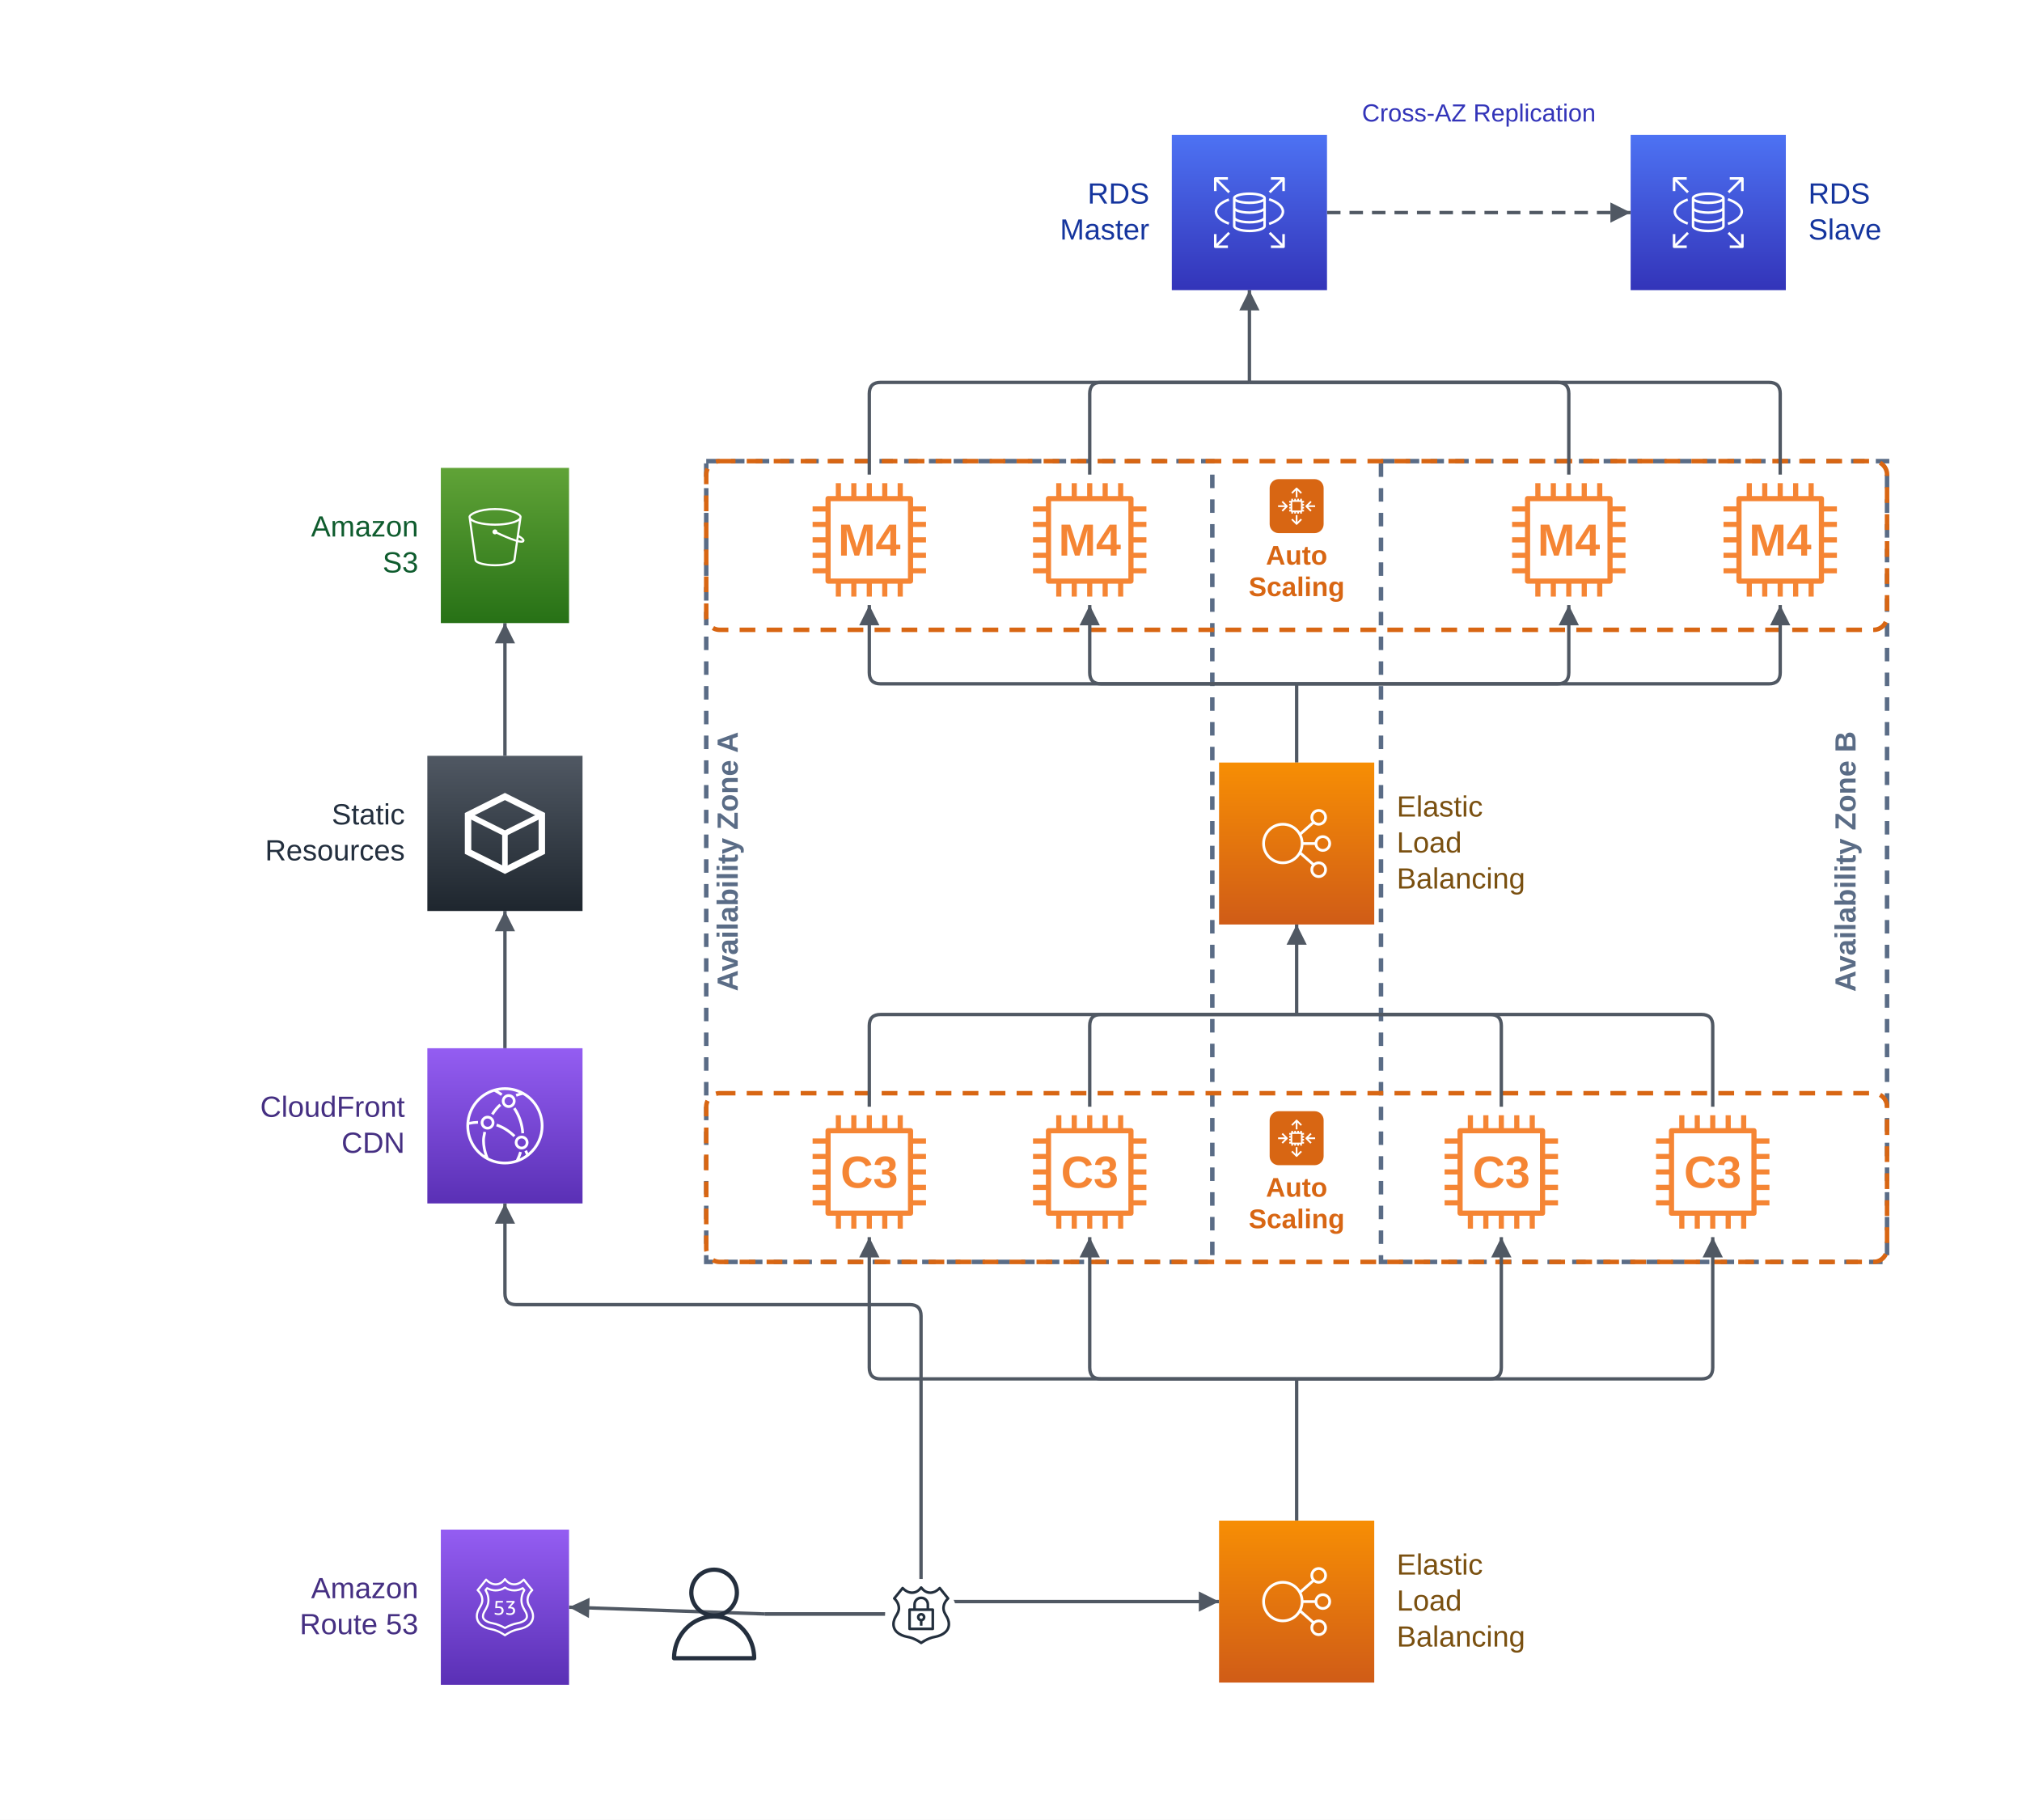
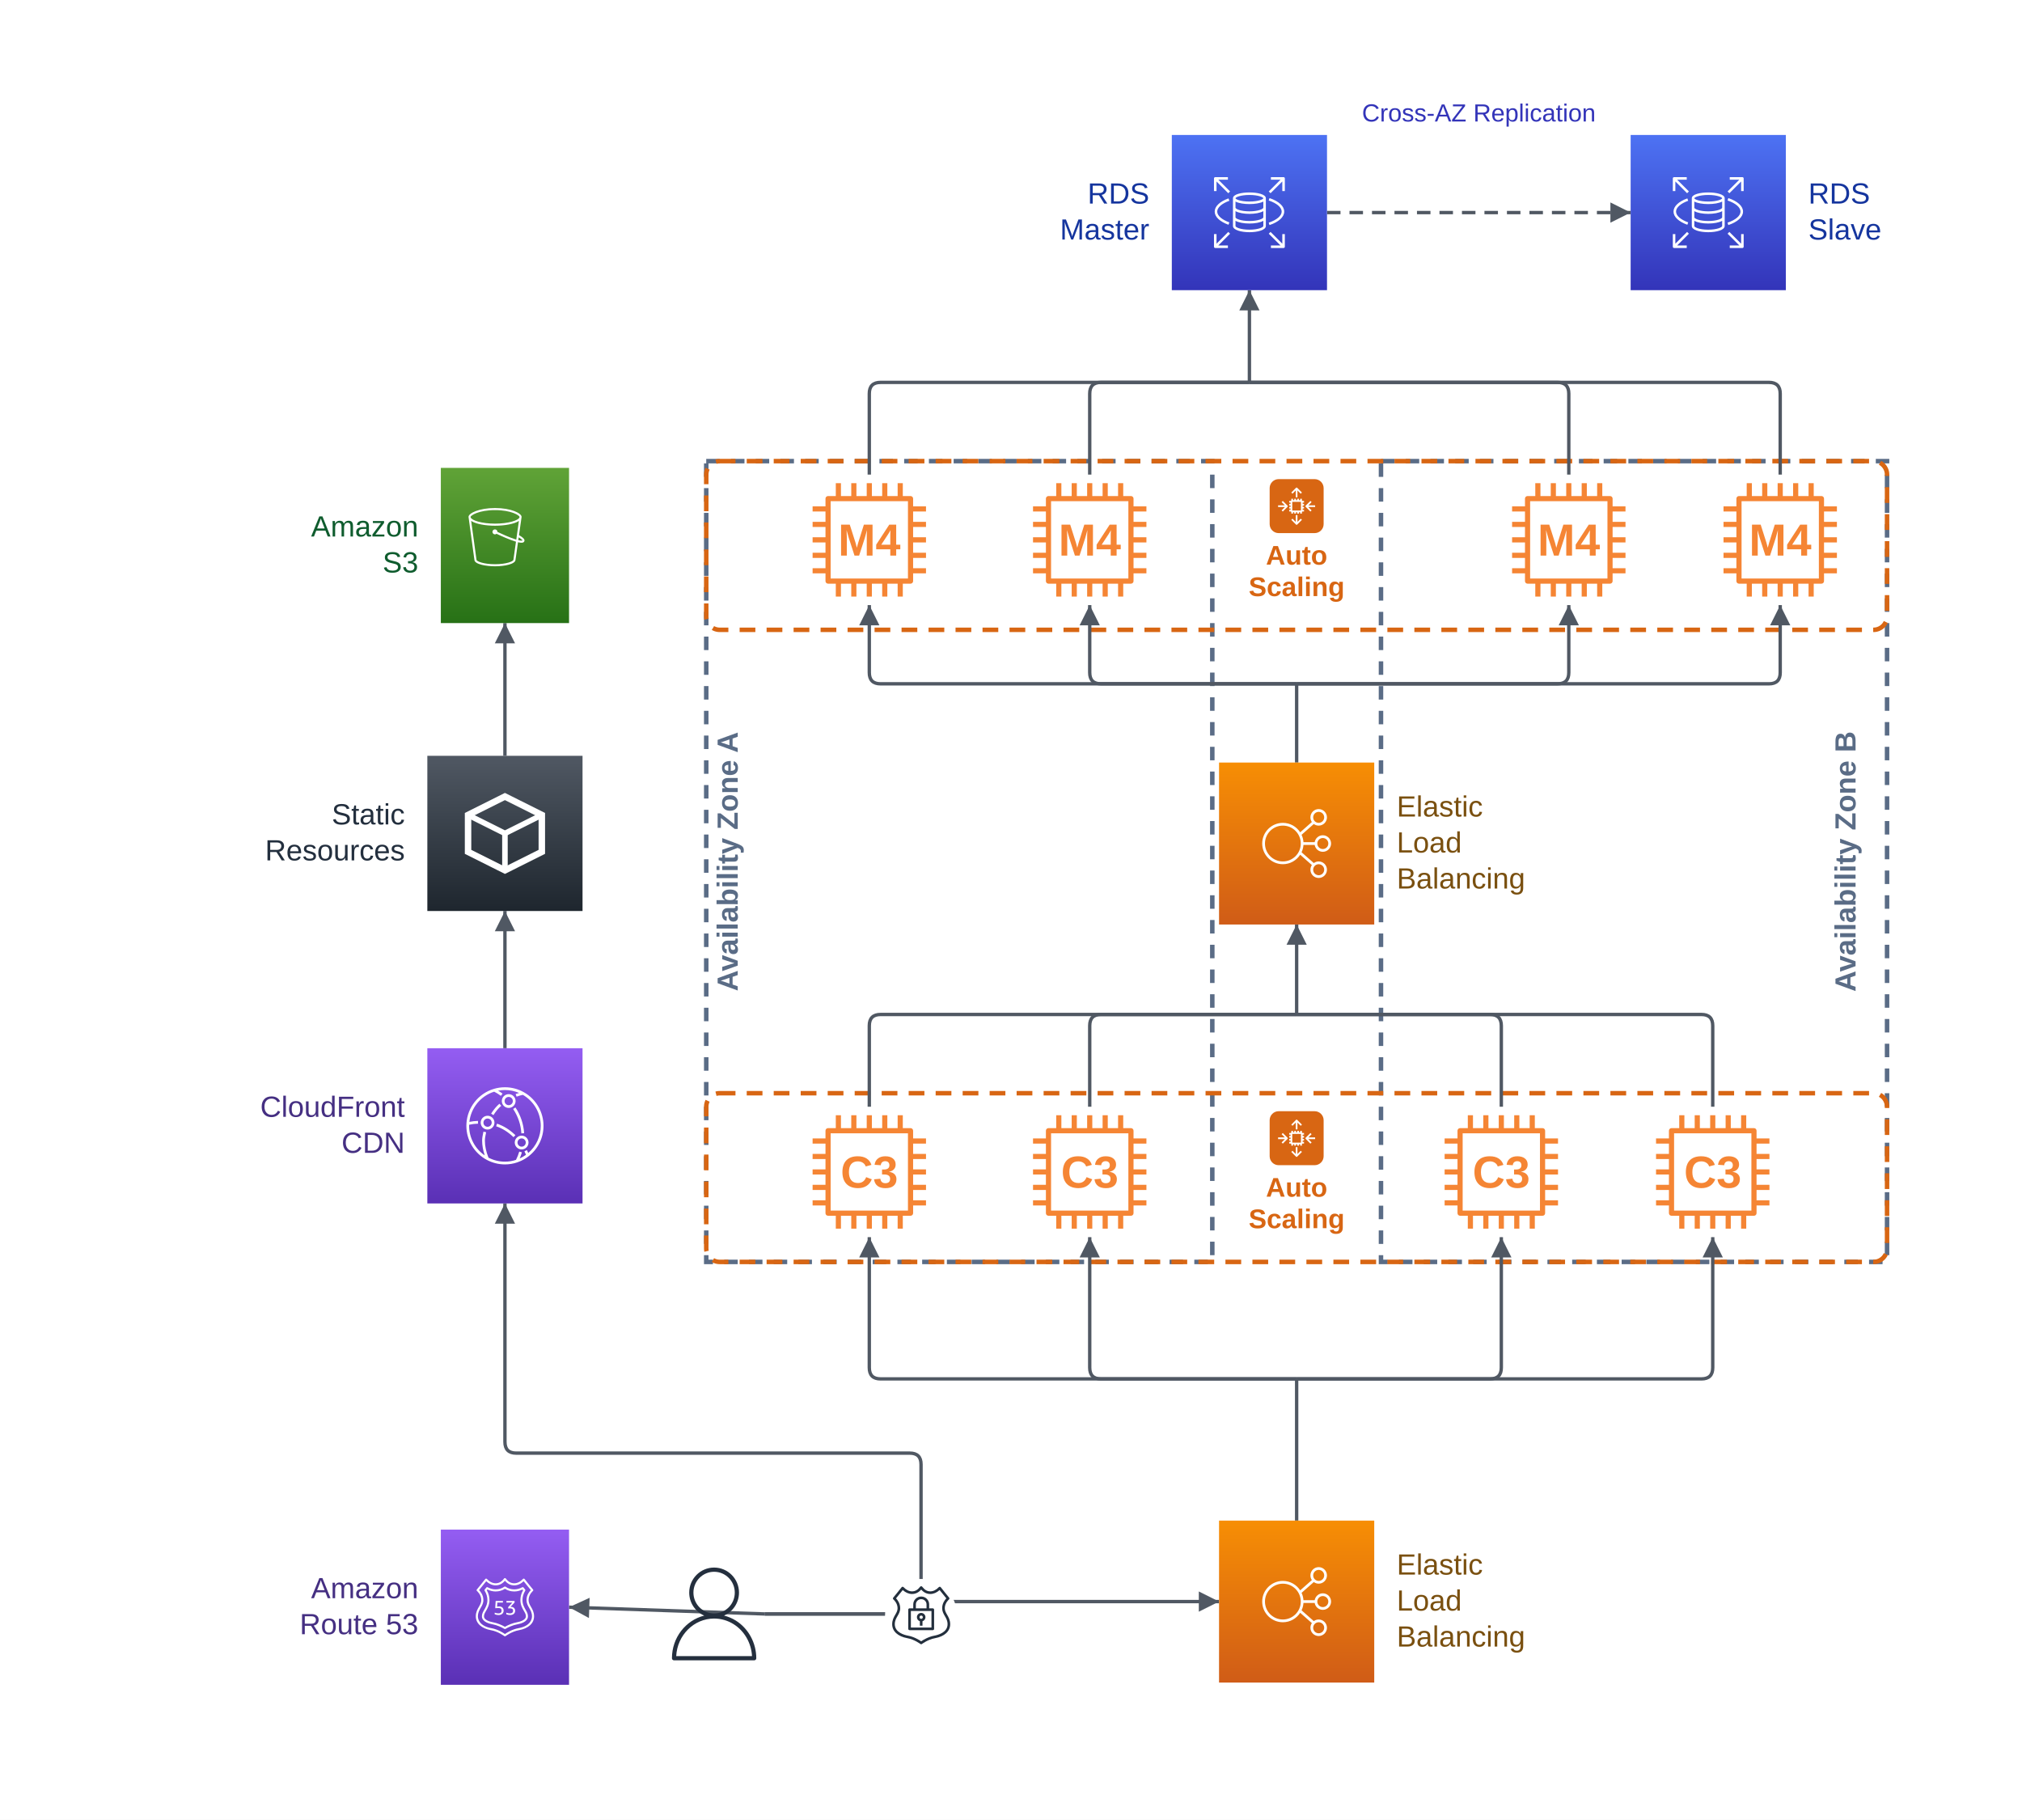
<svg xmlns="http://www.w3.org/2000/svg" viewBox="-150 -20 899 809" width="899" height="809" font-family="Arial, Helvetica, sans-serif">
  <defs>
    <linearGradient id="grad-routing" x1="0" y1="1" x2="0" y2="0">
      <stop offset="0%" stop-color="#D05C17" />
      <stop offset="100%" stop-color="#F78E04" />
    </linearGradient>
    <linearGradient id="grad-ingress" x1="0" y1="1" x2="0" y2="0">
      <stop offset="0%" stop-color="#5A30B5" />
      <stop offset="100%" stop-color="#945DF2" />
    </linearGradient>
    <linearGradient id="grad-storage" x1="0" y1="1" x2="0" y2="0">
      <stop offset="0%" stop-color="#277116" />
      <stop offset="100%" stop-color="#60A337" />
    </linearGradient>
    <linearGradient id="grad-database" x1="0" y1="1" x2="0" y2="0">
      <stop offset="0%" stop-color="#3334B9" />
      <stop offset="100%" stop-color="#4D72F3" />
    </linearGradient>
    <linearGradient id="grad-structure" x1="0" y1="1" x2="0" y2="0">
      <stop offset="0%" stop-color="#1E262E" />
      <stop offset="100%" stop-color="#505863" />
    </linearGradient>
    <marker id="arrow-neutral" viewBox="0 0 10 10" refX="10" refY="5" markerWidth="9" markerHeight="9" markerUnits="userSpaceOnUse" orient="auto">
      <path d="M0,0 L10,5 L0,10 Z" fill="#505863" />
    </marker>
    <symbol id="icon-aws-elb" fill-rule="evenodd" viewBox="0 0 80 80">
      <path d="M30,53 C22.832,53 17,47.168 17,40 C17,32.832 22.832,27 30,27 C37.168,27 43,32.832 43,40 C43,47.168 37.168,53 30,53 M60,59 C60,61.206 58.206,63 56,63 C53.794,63 52,61.206 52,59 C52,56.794 53.794,55 56,55 C58.206,55 60,56.794 60,59 M56,17 C58.206,17 60,18.794 60,21 C60,23.206 58.206,25 56,25 C53.794,25 52,23.206 52,21 C52,18.794 53.794,17 56,17 M59,36 C61.206,36 63,37.794 63,40 C63,42.206 61.206,44 59,44 C56.794,44 55,42.206 55,40 C55,37.794 56.794,36 59,36 M44.949,41 L53.09,41 C53.568,43.833 56.033,46 59,46 C62.309,46 65,43.309 65,40 C65,36.691 62.309,34 59,34 C56.033,34 53.568,36.167 53.09,39 L44.949,39 C44.823,37.099 44.344,35.297 43.572,33.654 L52.446,25.823 C53.442,26.559 54.669,27 56,27 C59.309,27 62,24.309 62,21 C62,17.691 59.309,15 56,15 C52.691,15 50,17.691 50,21 C50,22.256 50.389,23.421 51.051,24.386 L42.581,31.859 C39.904,27.738 35.271,25 30,25 C21.729,25 15,31.729 15,40 C15,48.271 21.729,55 30,55 C35.271,55 39.904,52.262 42.581,48.141 L51.051,55.614 C50.389,56.579 50,57.744 50,59 C50,62.309 52.691,65 56,65 C59.309,65 62,62.309 62,59 C62,55.691 59.309,53 56,53 C54.669,53 53.442,53.441 52.446,54.177 L43.572,46.346 C44.344,44.703 44.823,42.901 44.949,41" fill="#FFFFFF" />
    </symbol>
    <symbol id="icon-aws-cloudfront" fill-rule="evenodd" viewBox="0 0 80 80">
      <path d="M55.122,52.123 C55.122,50.469 53.776,49.123 52.122,49.123 C50.468,49.123 49.122,50.469 49.122,52.123 C49.122,53.777 50.468,55.123 52.122,55.123 C53.776,55.123 55.122,53.777 55.122,52.123 L55.122,52.123 Z M57.122,52.123 C57.122,54.88 54.879,57.123 52.122,57.123 C49.365,57.123 47.122,54.88 47.122,52.123 C47.122,49.366 49.365,47.123 52.122,47.123 C54.879,47.123 57.122,49.366 57.122,52.123 L57.122,52.123 Z M30.392,37.692 C30.392,36.038 29.046,34.692 27.392,34.692 C25.737,34.692 24.392,36.038 24.392,37.692 C24.392,39.346 25.737,40.692 27.392,40.692 C29.046,40.692 30.392,39.346 30.392,37.692 L30.392,37.692 Z M32.392,37.692 C32.392,40.449 30.148,42.692 27.392,42.692 C24.635,42.692 22.392,40.449 22.392,37.692 C22.392,34.935 24.635,32.692 27.392,32.692 C30.148,32.692 32.392,34.935 32.392,37.692 L32.392,37.692 Z M39.73,22.007 C39.73,23.661 41.076,25.007 42.73,25.007 C44.385,25.007 45.73,23.661 45.73,22.007 C45.73,20.352 44.385,19.007 42.73,19.007 C41.076,19.007 39.73,20.352 39.73,22.007 L39.73,22.007 Z M37.73,22.007 C37.73,19.25 39.974,17.007 42.73,17.007 C45.487,17.007 47.73,19.25 47.73,22.007 C47.73,24.764 45.487,27.007 42.73,27.007 C39.974,27.007 37.73,24.764 37.73,22.007 L37.73,22.007 Z M66,40 C66,30.727 61.028,22.148 53.012,17.509 C51.575,17.799 50.185,18.196 48.451,18.823 L47.771,16.942 C48.676,16.616 49.486,16.352 50.266,16.126 C47.046,14.737 43.548,14 40,14 C38.311,14 36.649,14.175 35.025,14.492 C36.201,15.18 37.244,15.866 38.257,16.634 L37.048,18.227 C35.62,17.145 34.14,16.228 32.197,15.21 C22.378,18.298 15.306,26.958 14.183,37.128 C16.242,36.711 18.219,36.484 20.414,36.43 L20.463,38.429 C18.163,38.486 16.187,38.73 14.027,39.205 C14.018,39.47 14,39.738 14,40 C14,48.658 18.283,56.636 25.327,61.447 C24.074,57.716 23.45,54.19 23.45,50.746 C23.45,48.782 23.788,47.169 24.145,45.462 C24.228,45.067 24.312,44.665 24.394,44.248 L26.357,44.635 C26.273,45.059 26.187,45.47 26.103,45.873 C25.753,47.545 25.45,48.989 25.45,50.746 C25.45,54.654 26.308,58.695 28.054,63.083 C31.773,65.014 35.789,66 40,66 C42.756,66 45.446,65.56 48.012,64.714 C49.019,62.727 49.766,60.852 50.39,58.699 L52.311,59.256 C51.855,60.826 51.332,62.253 50.709,63.677 C52.323,62.951 53.85,62.053 55.283,61.005 C54.938,60.159 54.568,59.318 54.159,58.499 L55.948,57.604 C56.296,58.3 56.615,59.012 56.92,59.728 C62.705,54.775 66,47.66 66,40 L66,40 Z M68,40 C68,48.727 64.034,56.799 57.121,62.149 C55.409,63.479 53.552,64.583 51.589,65.472 C50.756,65.85 49.908,66.2 49.036,66.494 C46.156,67.493 43.113,68 40,68 C35.4,68 30.832,66.854 26.788,64.686 C17.667,59.806 12,50.347 12,40 C12,39.314 12.018,38.792 12.059,38.309 C12.74,26.625 20.756,16.512 32.001,13.166 C34.562,12.393 37.255,12 40,12 C44.808,12 49.539,13.238 53.684,15.579 C62.513,20.525 68,29.884 68,40 L68,40 Z M37.314,25.463 L36,23.956 C33.758,25.912 32.014,27.989 29.977,31.126 L31.655,32.215 C33.583,29.244 35.223,27.288 37.314,25.463 L37.314,25.463 Z M34.275,38.427 L33.625,40.318 C38.218,41.895 42.225,44.411 46.234,48.236 L47.615,46.789 C43.389,42.758 39.15,40.101 34.275,38.427 L34.275,38.427 Z M47.646,26.668 C51.398,32.39 53.511,38.671 53.925,45.338 L51.929,45.462 C51.536,39.146 49.533,33.192 45.975,27.765 L47.646,26.668 Z" fill="#FFFFFF" />
    </symbol>
    <symbol id="icon-aws-route53" fill-rule="evenodd" viewBox="0 0 80 80">
      <path d="M48.692,40.68 C49.431,41.363 49.801,42.278 49.801,43.428 C49.801,44.678 49.351,45.676 48.452,46.423 C47.552,47.17 46.343,47.543 44.826,47.543 C43.627,47.543 42.44,47.287 41.266,46.777 L41.266,45.245 C42.657,45.705 43.843,45.935 44.826,45.935 C45.796,45.935 46.542,45.717 47.065,45.284 C47.588,44.85 47.849,44.231 47.849,43.428 C47.849,41.883 46.874,41.111 44.921,41.111 C44.309,41.111 43.703,41.143 43.103,41.206 L43.103,39.943 L47.123,35.559 L41.458,35.559 L41.458,33.989 L49.247,33.989 L49.247,35.502 L45.304,39.675 C45.369,39.662 45.431,39.656 45.496,39.656 L45.687,39.656 C46.951,39.656 47.952,39.997 48.692,40.68 M37.574,40.345 C38.351,41.073 38.74,42.074 38.74,43.35 C38.74,44.601 38.288,45.612 37.381,46.385 C36.475,47.157 35.283,47.543 33.803,47.543 C32.503,47.543 31.284,47.287 30.148,46.777 L30.148,45.245 C31.564,45.705 32.776,45.935 33.784,45.935 C34.754,45.935 35.497,45.715 36.013,45.274 C36.53,44.834 36.789,44.2 36.789,43.37 C36.789,42.463 36.546,41.806 36.061,41.398 C35.576,40.99 34.785,40.785 33.688,40.785 C32.897,40.785 31.909,40.85 30.722,40.977 L30.722,39.713 L31.086,33.989 L38.071,33.989 L38.071,35.559 L32.693,35.559 L32.444,39.445 C33.146,39.318 33.777,39.254 34.338,39.254 C35.716,39.254 36.795,39.617 37.574,40.345 M51.957,54.378 C47.103,55.25 42.852,57.227 40,58.837 C37.147,57.227 32.896,55.25 28.043,54.378 C26.677,54.133 19.869,52.711 19.869,48.776 C19.869,46.952 20.522,45.742 21.776,43.583 C23.274,41 25.138,37.784 25.138,33.156 C25.138,29.847 24.271,26.675 22.559,23.715 C22.76,23.467 22.965,23.216 23.171,22.963 C25.707,24.23 28.347,24.872 31.031,24.872 C34.311,24.872 37.325,24.011 40,22.311 C42.674,24.011 45.688,24.872 48.968,24.872 C51.652,24.872 54.293,24.23 56.829,22.963 C57.034,23.216 57.239,23.467 57.44,23.715 C55.728,26.675 54.861,29.847 54.861,33.156 C54.861,37.784 56.725,41 58.226,43.587 C59.477,45.742 60.13,46.952 60.13,48.776 C60.13,52.711 53.322,54.133 51.957,54.378 M56.861,33.156 C56.861,29.997 57.752,26.97 59.507,24.158 C59.735,23.795 59.706,23.328 59.434,22.996 C58.926,22.373 58.393,21.718 57.867,21.067 C57.562,20.69 57.032,20.586 56.606,20.82 C54.143,22.181 51.574,22.872 48.968,22.872 C45.824,22.872 43.077,22.026 40.569,20.289 C40.227,20.052 39.772,20.052 39.43,20.289 C36.922,22.026 34.175,22.872 31.031,22.872 C28.425,22.872 25.856,22.181 23.393,20.82 C22.968,20.586 22.437,20.69 22.132,21.067 C21.606,21.718 21.073,22.373 20.565,22.996 C20.294,23.328 20.264,23.795 20.492,24.158 C22.248,26.97 23.138,29.997 23.138,33.156 C23.138,37.246 21.423,40.202 20.045,42.581 C18.695,44.904 17.869,46.447 17.869,48.776 C17.869,54.165 25.385,55.934 27.689,56.348 C32.549,57.221 36.793,59.281 39.497,60.854 C39.652,60.945 39.826,60.99 40,60.99 C40.173,60.99 40.347,60.945 40.503,60.854 C43.207,59.281 47.45,57.221 52.31,56.348 C54.614,55.934 62.13,54.165 62.13,48.776 C62.13,46.447 61.304,44.904 59.954,42.578 C58.576,40.202 56.861,37.246 56.861,33.156 M52.994,60.157 C46.863,61.259 41.723,64.557 40,65.764 C38.276,64.557 33.136,61.259 27.005,60.157 C14.937,57.989 14,50.897 14,48.776 C14,45.285 15.371,42.923 16.697,40.637 C17.961,38.46 19.268,36.207 19.268,33.156 C19.268,28.336 16.485,24.931 15.112,23.546 C16.556,21.789 20.204,17.342 22.003,15.024 C24.729,17.597 27.898,19 31.031,19 C34.509,19 37.385,17.585 40,14.564 C42.614,17.585 45.49,19 48.968,19 C52.101,19 55.27,17.597 57.997,15.024 C59.796,17.342 63.443,21.789 64.887,23.546 C63.514,24.931 60.731,28.336 60.731,33.156 C60.731,36.207 62.039,38.46 63.302,40.637 C64.629,42.923 66,45.285 66,48.776 C66,50.897 65.062,57.989 52.994,60.157 M65.032,39.634 C63.797,37.505 62.731,35.668 62.731,33.156 C62.731,27.868 66.847,24.447 66.887,24.415 C67.094,24.247 67.226,24.003 67.254,23.737 C67.28,23.471 67.2,23.206 67.03,23 C66.963,22.92 60.408,14.973 58.906,12.914 C58.73,12.673 58.457,12.523 58.159,12.505 C57.86,12.483 57.572,12.602 57.368,12.82 C54.848,15.515 51.866,16.999 48.968,16.999 C45.764,16.999 43.244,15.572 40.794,12.371 C40.415,11.876 39.585,11.876 39.206,12.371 C36.755,15.572 34.235,16.999 31.031,16.999 C28.133,16.999 25.151,15.515 22.631,12.82 C22.427,12.602 22.137,12.478 21.84,12.505 C21.543,12.523 21.269,12.673 21.093,12.914 C19.591,14.973 13.036,22.92 12.969,23 C12.8,23.206 12.72,23.471 12.747,23.736 C12.773,24.001 12.904,24.245 13.11,24.413 C13.152,24.447 17.268,27.868 17.268,33.156 C17.268,35.668 16.202,37.505 14.967,39.634 C13.576,42.031 12,44.747 12,48.776 C12,55.487 17.477,60.478 26.652,62.127 C33.559,63.368 39.334,67.749 39.391,67.794 C39.57,67.931 39.785,68 40,68 C40.214,68 40.429,67.931 40.609,67.793 C40.667,67.749 46.422,63.371 53.347,62.127 C62.522,60.478 68,55.487 68,48.776 C68,44.747 66.423,42.031 65.032,39.634" fill="#FFFFFF" />
    </symbol>
    <symbol id="icon-aws-s3" fill-rule="evenodd" viewBox="0 0 80 80">
      <path d="M52.836,34.893 L53.22,32.189 C56.761,34.31 56.807,35.186 56.806,35.21 C56.8,35.215 56.196,35.719 52.836,34.893 L52.836,34.893 Z M50.893,34.353 C44.773,32.501 36.25,28.591 32.801,26.961 C32.801,26.947 32.805,26.934 32.805,26.92 C32.805,25.595 31.727,24.517 30.401,24.517 C29.077,24.517 27.999,25.595 27.999,26.92 C27.999,28.245 29.077,29.323 30.401,29.323 C30.983,29.323 31.511,29.106 31.928,28.761 C35.986,30.682 44.443,34.535 50.608,36.355 L48.17,53.561 C48.163,53.608 48.16,53.655 48.16,53.702 C48.16,55.217 41.453,58 30.494,58 C19.419,58 12.641,55.217 12.641,53.702 C12.641,53.656 12.638,53.611 12.632,53.566 L7.538,16.359 C11.947,19.394 21.43,21 30.5,21 C39.556,21 49.023,19.4 53.441,16.374 L50.893,34.353 Z M7,12.478 C7.072,11.162 14.634,6 30.5,6 C46.364,6 53.927,11.161 54,12.478 L54,12.927 C53.13,15.878 43.33,19 30.5,19 C17.648,19 7.843,15.868 7,12.913 L7,12.478 Z M56,12.5 C56,9.035 46.066,4 30.5,4 C14.934,4 5,9.035 5,12.5 L5.094,13.254 L10.642,53.778 C10.775,58.31 22.861,60 30.494,60 C39.966,60 50.029,57.822 50.159,53.781 L52.555,36.884 C53.888,37.203 54.985,37.366 55.866,37.366 C57.049,37.366 57.849,37.077 58.334,36.499 C58.732,36.025 58.884,35.451 58.77,34.84 C58.511,33.456 56.868,31.964 53.522,30.055 L55.898,13.293 L56,12.5 Z" fill="#FFFFFF" />
    </symbol>
    <symbol id="icon-aws-rds" fill-rule="evenodd" viewBox="0 0 80 80">
      <path d="M15.414,14 L24.707,23.293 L23.293,24.707 L14,15.414 L14,23 L12,23 L12,13 C12,12.448 12.447,12 13,12 L23,12 L23,14 L15.414,14 Z M68,13 L68,23 L66,23 L66,15.414 L56.707,24.707 L55.293,23.293 L64.586,14 L57,14 L57,12 L67,12 C67.553,12 68,12.448 68,13 L68,13 Z M66,57 L68,57 L68,67 C68,67.552 67.553,68 67,68 L57,68 L57,66 L64.586,66 L55.293,56.707 L56.707,55.293 L66,64.586 L66,57 Z M65.5,39.213 C65.5,35.894 61.668,32.615 55.25,30.442 L55.891,28.548 C63.268,31.045 67.5,34.932 67.5,39.213 C67.5,43.495 63.268,47.383 55.89,49.879 L55.249,47.984 C61.668,45.812 65.5,42.534 65.5,39.213 L65.5,39.213 Z M14.556,39.213 C14.556,42.393 18.143,45.585 24.152,47.753 L23.473,49.634 C16.535,47.131 12.556,43.333 12.556,39.213 C12.556,35.094 16.535,31.296 23.473,28.792 L24.152,30.673 C18.143,32.842 14.556,36.034 14.556,39.213 L14.556,39.213 Z M24.707,56.707 L15.414,66 L23,66 L23,68 L13,68 C12.447,68 12,67.552 12,67 L12,57 L14,57 L14,64.586 L23.293,55.293 L24.707,56.707 Z M40,31.286 C32.854,31.286 29,29.44 29,28.686 C29,27.931 32.854,26.086 40,26.086 C47.145,26.086 51,27.931 51,28.686 C51,29.44 47.145,31.286 40,31.286 L40,31.286 Z M40.029,39.031 C33.187,39.031 29,37.162 29,36.145 L29,31.284 C31.463,32.643 35.832,33.286 40,33.286 C44.168,33.286 48.537,32.643 51,31.284 L51,36.145 C51,37.163 46.835,39.031 40.029,39.031 L40.029,39.031 Z M40.029,46.667 C33.187,46.667 29,44.798 29,43.781 L29,38.862 C31.431,40.291 35.742,41.031 40.029,41.031 C44.292,41.031 48.578,40.292 51,38.867 L51,43.781 C51,44.799 46.835,46.667 40.029,46.667 L40.029,46.667 Z M40,53.518 C32.883,53.518 29,51.605 29,50.622 L29,46.498 C31.431,47.927 35.742,48.667 40.029,48.667 C44.292,48.667 48.578,47.929 51,46.503 L51,50.622 C51,51.605 47.117,53.518 40,53.518 L40,53.518 Z M40,24.086 C33.739,24.086 27,25.525 27,28.686 L27,50.622 C27,53.836 33.54,55.518 40,55.518 C46.46,55.518 53,53.836 53,50.622 L53,28.686 C53,25.525 46.261,24.086 40,24.086 L40,24.086 Z" fill="#FFFFFF" />
    </symbol>
    <symbol id="icon-aws-ec2-instance" fill-rule="evenodd" viewBox="0 0 48 48">
      <path d="M9,39 L39,39 L39,9 L9,9 L9,39 Z M46,13 L46,11 L41,11 L41,8 C41,7.448 40.552,7 40,7 L37,7 L37,2 L35,2 L35,7 L31,7 L31,2 L29,2 L29,7 L25,7 L25,2 L23,2 L23,7 L19,7 L19,2 L17,2 L17,7 L13,7 L13,2 L11,2 L11,7 L8,7 C7.447,7 7,7.448 7,8 L7,11 L2,11 L2,13 L7,13 L7,17 L2,17 L2,19 L7,19 L7,23 L2,23 L2,25 L7,25 L7,29 L2,29 L2,31 L7,31 L7,35 L2,35 L2,37 L7,37 L7,40 C7,40.553 7.447,41 8,41 L11,41 L11,46 L13,46 L13,41 L17,41 L17,46 L19,46 L19,41 L23,41 L23,46 L25,46 L25,41 L29,41 L29,46 L31,46 L31,41 L35,41 L35,46 L37,46 L37,41 L40,41 C40.552,41 41,40.553 41,40 L41,37 L46,37 L46,35 L41,35 L41,31 L46,31 L46,29 L41,29 L41,25 L46,25 L46,23 L41,23 L41,19 L46,19 L46,17 L41,17 L41,13 L46,13 Z" fill="#F58534" />
    </symbol>
    <symbol id="icon-actor-user" fill-rule="evenodd" viewBox="0 0 48 48">
      <path d="M6.025,44 C6.524,34.085 14.395,26.178 24,26.178 C27.248,26.178 30.43,27.092 33.205,28.822 C38.354,32.033 41.653,37.783 41.974,44 L6.025,44 Z M14.192,13.878 C14.192,8.432 18.592,4 24.001,4 C29.408,4 33.807,8.432 33.807,13.878 C33.807,19.325 29.408,23.757 24.001,23.757 C18.592,23.757 14.192,19.325 14.192,13.878 L14.192,13.878 Z M34.263,27.125 C32.53,26.044 30.65,25.26 28.698,24.771 C32.877,22.939 35.807,18.749 35.807,13.878 C35.807,7.329 30.51,2 24.001,2 C17.489,2 12.192,7.329 12.192,13.878 C12.192,18.755 15.13,22.95 19.317,24.778 C10.545,26.981 4,35.2 4,45 C4,45.552 4.447,46 5,46 L43,46 C43.552,46 44,45.552 44,45 C44,37.719 40.269,30.87 34.263,27.125 L34.263,27.125 Z" fill="#242F3E" />
    </symbol>
    <symbol id="icon-security-ssl-padlock" fill-rule="evenodd" viewBox="0 0 48 48">
      <path d="M24.111,24.356 C24.806,24.356 25.372,24.921 25.372,25.617 C25.372,26.312 24.806,26.877 24.111,26.877 C23.416,26.877 22.85,26.312 22.85,25.617 C22.85,24.921 23.416,24.356 24.111,24.356 L24.111,24.356 Z M23.111,28.704 L23.111,32.096 L25.111,32.096 L25.111,28.704 C26.418,28.279 27.372,27.063 27.372,25.617 C27.372,23.819 25.909,22.356 24.111,22.356 C22.313,22.356 20.85,23.819 20.85,25.617 C20.85,27.063 21.804,28.279 23.111,28.704 L23.111,28.704 Z M31.954,33.507 L16.261,33.5 L16.266,20.861 L31.96,20.869 L31.954,33.507 Z M20.066,15.811 C20.073,13.633 21.899,11.866 24.139,11.866 L24.153,11.866 C25.24,11.869 26.258,12.289 27.021,13.048 C27.779,13.801 28.193,14.799 28.19,15.86 L28.19,18.867 L20.051,18.863 L20.066,15.811 Z M32.96,18.869 L30.19,18.868 L30.19,15.863 C30.195,14.267 29.571,12.764 28.432,11.63 C27.295,10.498 25.776,9.871 24.159,9.866 L24.139,9.866 C20.799,9.866 18.077,12.526 18.066,15.803 L18.051,18.862 L15.266,18.861 C15.002,18.861 14.747,18.966 14.559,19.154 C14.372,19.341 14.266,19.595 14.266,19.861 L14.261,34.5 C14.261,35.051 14.709,35.5 15.261,35.5 L32.954,35.507 C33.218,35.507 33.473,35.402 33.661,35.214 C33.848,35.027 33.954,34.773 33.954,34.507 L33.96,19.869 C33.96,19.317 33.512,18.869 32.96,18.869 L32.96,18.869 Z M34.232,39.659 C29.54,40.502 25.584,42.975 24.111,43.991 C22.637,42.975 18.681,40.502 13.989,39.659 C11.645,39.238 4,37.369 4,30.978 C4,28.309 5.009,26.57 6.079,24.728 C7.082,23 8.119,21.213 8.119,18.769 C8.119,15.083 6.078,12.435 4.943,11.247 C6.103,9.835 8.664,6.711 10.065,4.919 C12.198,6.866 14.66,7.924 17.098,7.924 C19.813,7.924 22.067,6.852 24.111,4.569 C26.154,6.852 28.408,7.924 31.124,7.924 C33.562,7.924 36.024,6.866 38.157,4.919 C39.557,6.712 42.118,9.835 43.278,11.247 C42.143,12.435 40.102,15.083 40.102,18.769 C40.102,21.213 41.139,23 42.142,24.728 C43.212,26.57 44.221,28.309 44.221,30.978 C44.221,37.37 36.576,39.238 34.232,39.659 L34.232,39.659 Z M43.872,23.724 C42.923,22.087 42.102,20.674 42.102,18.769 C42.102,14.746 45.242,12.131 45.271,12.107 C45.478,11.94 45.61,11.696 45.637,11.43 C45.664,11.165 45.584,10.899 45.414,10.693 C45.362,10.63 40.24,4.425 39.07,2.821 C38.895,2.58 38.621,2.429 38.323,2.412 C38.045,2.4 37.735,2.509 37.532,2.727 C35.603,4.789 33.328,5.924 31.124,5.924 C28.693,5.924 26.775,4.835 24.905,2.392 C24.715,2.145 24.423,2 24.111,2 C23.799,2 23.507,2.144 23.317,2.392 C21.447,4.835 19.529,5.924 17.098,5.924 C14.894,5.924 12.619,4.789 10.69,2.727 C10.486,2.508 10.198,2.387 9.899,2.412 C9.601,2.429 9.328,2.58 9.152,2.82 C7.981,4.425 2.859,10.63 2.807,10.693 C2.638,10.898 2.559,11.164 2.585,11.428 C2.611,11.693 2.742,11.937 2.948,12.106 C2.979,12.131 6.119,14.746 6.119,18.769 C6.119,20.674 5.299,22.087 4.349,23.724 C3.248,25.621 2,27.771 2,30.978 C2,36.338 6.349,40.32 13.635,41.627 C18.98,42.587 23.458,45.981 23.503,46.015 C23.681,46.153 23.896,46.222 24.111,46.222 C24.326,46.222 24.541,46.153 24.719,46.015 C24.764,45.981 29.241,42.587 34.586,41.627 C41.872,40.32 46.221,36.338 46.221,30.978 C46.221,27.771 44.973,25.621 43.872,23.724 L43.872,23.724 Z" fill="#232F3D" />
    </symbol>
    <symbol id="icon-aws-static-assets" viewBox="0 0 20 20">
      <polygon points="10,2 18,6 18,14 10,18 2,14 2,6" fill="none" stroke="#FFFFFF" stroke-width="1.4" />
      <polyline points="2,6 10,10 18,6" fill="none" stroke="#FFFFFF" stroke-width="1.2" />
      <line x1="10" y1="10" x2="10" y2="18" stroke="#FFFFFF" stroke-width="1.2" />
    </symbol>
    <symbol id="icon-aws-ec2-auto-scaling" fill-rule="evenodd" viewBox="0 0 48 48">
      <path d="M45.92,23.081 L37.912,23.081 L41.734,19.258 L40.32,17.844 L34.731,23.435 C34.34,23.825 34.34,24.458 34.731,24.849 L40.32,30.438 L41.734,29.024 L37.791,25.081 L45.92,25.081 L45.92,23.081 Z M7.597,17.844 L6.183,19.258 L10.006,23.081 L2,23.081 L2,25.081 L10.126,25.081 L6.183,29.024 L7.597,30.438 L13.187,24.849 C13.577,24.458 13.577,23.825 13.187,23.435 L7.597,17.844 Z M18.81,29.231 L29.108,29.231 L29.108,18.932 L18.81,18.932 L18.81,29.231 Z M30.892,17.81 L32.743,17.81 L32.743,19.81 L31.108,19.81 L31.108,21.324 L32.743,21.324 L32.743,23.324 L31.108,23.324 L31.108,24.838 L32.743,24.838 L32.743,26.838 L31.108,26.838 L31.108,28.352 L32.743,28.352 L32.743,30.352 L30.892,30.352 C30.737,30.631 30.509,30.859 30.23,31.014 L30.23,32.865 L28.23,32.865 L28.23,31.23 L26.717,31.23 L26.717,32.865 L24.717,32.865 L24.717,31.23 L23.203,31.23 L23.203,32.865 L21.203,32.865 L21.203,31.23 L19.69,31.23 L19.69,32.865 L17.69,32.865 L17.69,31.014 C17.411,30.859 17.183,30.631 17.028,30.352 L15.176,30.352 L15.176,28.352 L16.811,28.352 L16.811,26.838 L15.176,26.838 L15.176,24.838 L16.811,24.838 L16.811,23.324 L15.176,23.324 L15.176,21.324 L16.811,21.324 L16.811,19.81 L15.176,19.81 L15.176,17.81 L17.028,17.81 C17.183,17.531 17.411,17.303 17.69,17.148 L17.69,15.298 L19.69,15.298 L19.69,16.932 L21.203,16.932 L21.203,15.298 L23.203,15.298 L23.203,16.932 L24.717,16.932 L24.717,15.298 L26.717,15.298 L26.717,16.932 L28.23,16.932 L28.23,15.298 L30.23,15.298 L30.23,17.148 C30.509,17.303 30.737,17.531 30.892,17.81 L30.892,17.81 Z M24.961,42.747 L24.961,34.622 L22.961,34.622 L22.961,42.751 L19.075,38.866 L17.661,40.28 L23.251,45.87 C23.446,46.065 23.702,46.163 23.958,46.163 C24.214,46.163 24.47,46.065 24.665,45.87 L30.256,40.28 L28.842,38.866 L24.961,42.747 Z M19.075,9.297 L17.661,7.883 L23.251,2.293 C23.642,1.902 24.274,1.902 24.665,2.293 L30.256,7.883 L28.842,9.297 L24.961,5.416 L24.961,13.541 L22.961,13.541 L22.961,5.412 L19.075,9.297 Z" fill="#FFFFFF" />
    </symbol>
  </defs>
  <rect x="-150" y="-20" width="899" height="809" fill="#FFFFFF" />
  <rect x="164" y="185" width="225" height="356" fill="none" stroke="#5A6C86" stroke-width="2" stroke-dasharray="6 5" data-view-element="az-band-a" />
  <text x="178" y="363" font-size="13" font-weight="600" fill="#5A6C86" text-anchor="middle" transform="rotate(-90 178 363)">Availability Zone A</text>
  <rect x="464" y="185" width="225" height="356" fill="none" stroke="#5A6C86" stroke-width="2" stroke-dasharray="6 5" data-view-element="az-band-b" />
  <text x="675" y="363" font-size="13" font-weight="600" fill="#5A6C86" text-anchor="middle" transform="rotate(-90 675 363)">Availability Zone B</text>
  <rect x="164" y="185" width="525" height="75" rx="6" fill="none" stroke="#D86613" stroke-width="2" stroke-dasharray="7 5" data-component="app-asg" data-view-element="app-asg-band" />
  <rect x="414.5" y="193" width="24" height="24" rx="4" fill="#D86613" />
  <use href="#icon-aws-ec2-auto-scaling" x="417.5" y="196" width="18" height="18" />
  <text x="426.5" y="231" font-size="12" font-weight="600" fill="#D86613" text-anchor="middle">Auto</text>
  <text x="426.5" y="245" font-size="12" font-weight="600" fill="#D86613" text-anchor="middle">Scaling</text>
  <rect x="164" y="466" width="525" height="75" rx="6" fill="none" stroke="#D86613" stroke-width="2" stroke-dasharray="7 5" data-component="web-asg" data-view-element="web-asg-band" />
  <rect x="414.5" y="474" width="24" height="24" rx="4" fill="#D86613" />
  <use href="#icon-aws-ec2-auto-scaling" x="417.5" y="477" width="18" height="18" />
  <text x="426.5" y="512" font-size="12" font-weight="600" fill="#D86613" text-anchor="middle">Auto</text>
  <text x="426.5" y="526" font-size="12" font-weight="600" fill="#D86613" text-anchor="middle">Scaling</text>
  <g fill="none" stroke-width="1.5">
    <path d="M 236.5,191 V 155 Q 236.5,150 241.5,150 H 405.5" stroke="#505863" />
    <path d="M 334.5,191 V 155 Q 334.5,150 339.5,150 H 405.5" stroke="#505863" />
    <path d="M 547.5,191 V 155 Q 547.5,150 542.5,150 H 405.5" stroke="#505863" />
    <path d="M 641.5,191 V 155 Q 641.5,150 636.5,150 H 405.5" stroke="#505863" />
    <polyline points="405.5,150 405.5,109" stroke="#505863" marker-end="url(#arrow-neutral)" />
    <polyline points="426.5,319 426.5,284" stroke="#505863" />
    <path d="M 426.5,284 H 241.5 Q 236.5,284 236.5,279 V 249" stroke="#505863" marker-end="url(#arrow-neutral)" />
    <path d="M 426.5,284 H 339.5 Q 334.5,284 334.5,279 V 249" stroke="#505863" marker-end="url(#arrow-neutral)" />
    <path d="M 426.5,284 H 542.5 Q 547.5,284 547.5,279 V 249" stroke="#505863" marker-end="url(#arrow-neutral)" />
    <path d="M 426.5,284 H 636.5 Q 641.5,284 641.5,279 V 249" stroke="#505863" marker-end="url(#arrow-neutral)" />
    <path d="M 236.5,472 V 436 Q 236.5,431 241.5,431 H 426.5" stroke="#505863" />
    <path d="M 334.5,472 V 436 Q 334.5,431 339.5,431 H 426.5" stroke="#505863" />
    <path d="M 517.5,472 V 436 Q 517.5,431 512.5,431 H 426.5" stroke="#505863" />
    <path d="M 611.5,472 V 436 Q 611.5,431 606.5,431 H 426.5" stroke="#505863" />
    <polyline points="426.5,431 426.5,391" stroke="#505863" marker-end="url(#arrow-neutral)" />
    <polyline points="426.5,656 426.5,593" stroke="#505863" />
    <path d="M 426.5,593 H 241.5 Q 236.5,593 236.5,588 V 530" stroke="#505863" marker-end="url(#arrow-neutral)" />
    <path d="M 426.5,593 H 339.5 Q 334.5,593 334.5,588 V 530" stroke="#505863" marker-end="url(#arrow-neutral)" />
    <path d="M 426.5,593 H 512.5 Q 517.5,593 517.5,588 V 530" stroke="#505863" marker-end="url(#arrow-neutral)" />
    <path d="M 426.5,593 H 606.5 Q 611.5,593 611.5,588 V 530" stroke="#505863" marker-end="url(#arrow-neutral)" />
    <polyline points="74.5,446 74.5,385" stroke="#505863" marker-end="url(#arrow-neutral)" />
    <polyline points="74.5,316 74.5,257" stroke="#505863" marker-end="url(#arrow-neutral)" />
    <polyline points="190,697.5 103,694.5" stroke="#505863" marker-end="url(#arrow-neutral)" />
    <polyline points="440,74.5 575,74.5" stroke="#505863" stroke-dasharray="6 4" marker-end="url(#arrow-neutral)" />
  </g>
  <text x="507.5" y="34" font-size="11" fill="#3334B9" text-anchor="middle">Cross-AZ Replication</text>
  <g data-relationship="user-cdn" fill="none" stroke-width="1.5">
-     <path d="M 190,697.5 H 254.5 Q 259.5,697.5 259.5,692.5 V 565 Q 259.5,560 254.5,560 H 79.5 Q 74.5,560 74.5,555 V 515" stroke="#505863" marker-end="url(#arrow-neutral)" />
+     <path d="M 190,697.5 H 254.5 Q 259.5,697.5 259.5,692.5 V 631 Q 259.5,626 254.5,626 H 79.5 Q 74.5,626 74.5,621 V 515" stroke="#505863" marker-end="url(#arrow-neutral)" />
    <circle cx="259.5" cy="698" r="16" fill="#FFFFFF" />
    <use href="#icon-security-ssl-padlock" x="245.5" y="684" width="28" height="28" />
  </g>
  <g data-relationship="user-web-elb" fill="none" stroke-width="1.5">
    <path d="M 190,697.5 H 256.75 Q 259.5,697.5 259.5,694.75 H 259.5 Q 259.5,692 262.25,692 H 392" stroke="#505863" marker-end="url(#arrow-neutral)" />
    <circle cx="259.5" cy="698" r="16" fill="#FFFFFF" />
    <use href="#icon-security-ssl-padlock" x="245.5" y="684" width="28" height="28" />
  </g>
  <g font-size="13">
    <rect x="371" y="40" width="69" height="69" fill="url(#grad-database)" data-component="rds-master" />
    <use href="#icon-aws-rds" x="383" y="52" width="45" height="45" />
    <text x="361" y="70.5" text-anchor="end" fill="#15359E">RDS</text>
    <text x="361" y="86.5" text-anchor="end" fill="#15359E">Master</text>
    <rect x="575" y="40" width="69" height="69" fill="url(#grad-database)" data-component="rds-slave" />
    <use href="#icon-aws-rds" x="587" y="52" width="45" height="45" />
    <text x="654" y="70.5" text-anchor="start" fill="#15359E">RDS</text>
    <text x="654" y="86.5" text-anchor="start" fill="#15359E">Slave</text>
    <rect x="392" y="319" width="69" height="72" fill="url(#grad-routing)" data-component="app-elb" />
    <use href="#icon-aws-elb" x="402" y="329" width="49" height="52" />
    <text x="471" y="343" text-anchor="start" fill="#7A5010">Elastic</text>
    <text x="471" y="359" text-anchor="start" fill="#7A5010">Load</text>
    <text x="471" y="375" text-anchor="start" fill="#7A5010">Balancing</text>
    <rect x="392" y="656" width="69" height="72" fill="url(#grad-routing)" data-component="web-elb" />
    <use href="#icon-aws-elb" x="402" y="666" width="49" height="52" />
    <text x="471" y="680" text-anchor="start" fill="#7A5010">Elastic</text>
    <text x="471" y="696" text-anchor="start" fill="#7A5010">Load</text>
    <text x="471" y="712" text-anchor="start" fill="#7A5010">Balancing</text>
    <rect x="46" y="188" width="57" height="69" fill="url(#grad-storage)" data-component="s3" />
    <use href="#icon-aws-s3" x="56" y="198" width="37" height="49" />
    <text x="36" y="218.5" text-anchor="end" fill="#0F5C2E">Amazon</text>
    <text x="36" y="234.5" text-anchor="end" fill="#0F5C2E">S3</text>
    <rect x="40" y="446" width="69" height="69" fill="url(#grad-ingress)" data-component="cdn" />
    <use href="#icon-aws-cloudfront" x="50" y="456" width="49" height="49" />
    <text x="30" y="476.5" text-anchor="end" fill="#452F82">CloudFront</text>
    <text x="30" y="492.5" text-anchor="end" fill="#452F82">CDN</text>
    <rect x="46" y="660" width="57" height="69" fill="url(#grad-ingress)" data-component="route53" />
    <use href="#icon-aws-route53" x="56" y="670" width="37" height="49" />
    <text x="36" y="690.5" text-anchor="end" fill="#452F82">Amazon</text>
    <text x="36" y="706.5" text-anchor="end" fill="#452F82">Route 53</text>
    <rect x="40" y="316" width="69" height="69" fill="url(#grad-structure)" data-component="static-assets" />
    <use href="#icon-aws-static-assets" x="54" y="330" width="41" height="41" />
    <text x="30" y="346.5" text-anchor="end" fill="#232F3E">Static</text>
    <text x="30" y="362.5" text-anchor="end" fill="#232F3E">Resources</text>
  </g>
  <g font-size="20" font-weight="700" text-anchor="middle">
    <rect x="209" y="191" width="55" height="58" fill="none" stroke="none" data-component="app-instance-1" />
    <use href="#icon-aws-ec2-instance" x="209" y="191" width="55" height="58" />
    <text x="236.5" y="227" fill="#F58534">M4</text>
    <rect x="307" y="191" width="55" height="58" fill="none" stroke="none" data-component="app-instance-2" />
    <use href="#icon-aws-ec2-instance" x="307" y="191" width="55" height="58" />
    <text x="334.5" y="227" fill="#F58534">M4</text>
    <rect x="520" y="191" width="55" height="58" fill="none" stroke="none" data-component="app-instance-3" />
    <use href="#icon-aws-ec2-instance" x="520" y="191" width="55" height="58" />
    <text x="547.5" y="227" fill="#F58534">M4</text>
    <rect x="614" y="191" width="55" height="58" fill="none" stroke="none" data-component="app-instance-4" />
    <use href="#icon-aws-ec2-instance" x="614" y="191" width="55" height="58" />
    <text x="641.5" y="227" fill="#F58534">M4</text>
    <rect x="209" y="472" width="55" height="58" fill="none" stroke="none" data-component="web-instance-1" />
    <use href="#icon-aws-ec2-instance" x="209" y="472" width="55" height="58" />
    <text x="236.5" y="508" fill="#F58534">C3</text>
    <rect x="307" y="472" width="55" height="58" fill="none" stroke="none" data-component="web-instance-2" />
    <use href="#icon-aws-ec2-instance" x="307" y="472" width="55" height="58" />
    <text x="334.5" y="508" fill="#F58534">C3</text>
    <rect x="490" y="472" width="55" height="58" fill="none" stroke="none" data-component="web-instance-3" />
    <use href="#icon-aws-ec2-instance" x="490" y="472" width="55" height="58" />
    <text x="517.5" y="508" fill="#F58534">C3</text>
    <rect x="584" y="472" width="55" height="58" fill="none" stroke="none" data-component="web-instance-4" />
    <use href="#icon-aws-ec2-instance" x="584" y="472" width="55" height="58" />
    <text x="611.5" y="508" fill="#F58534">C3</text>
  </g>
  <g>
    <rect x="145" y="666" width="45" height="63" fill="none" stroke="none" data-component="user" />
    <use href="#icon-actor-user" x="145" y="666" width="45" height="63" />
  </g>
</svg>
